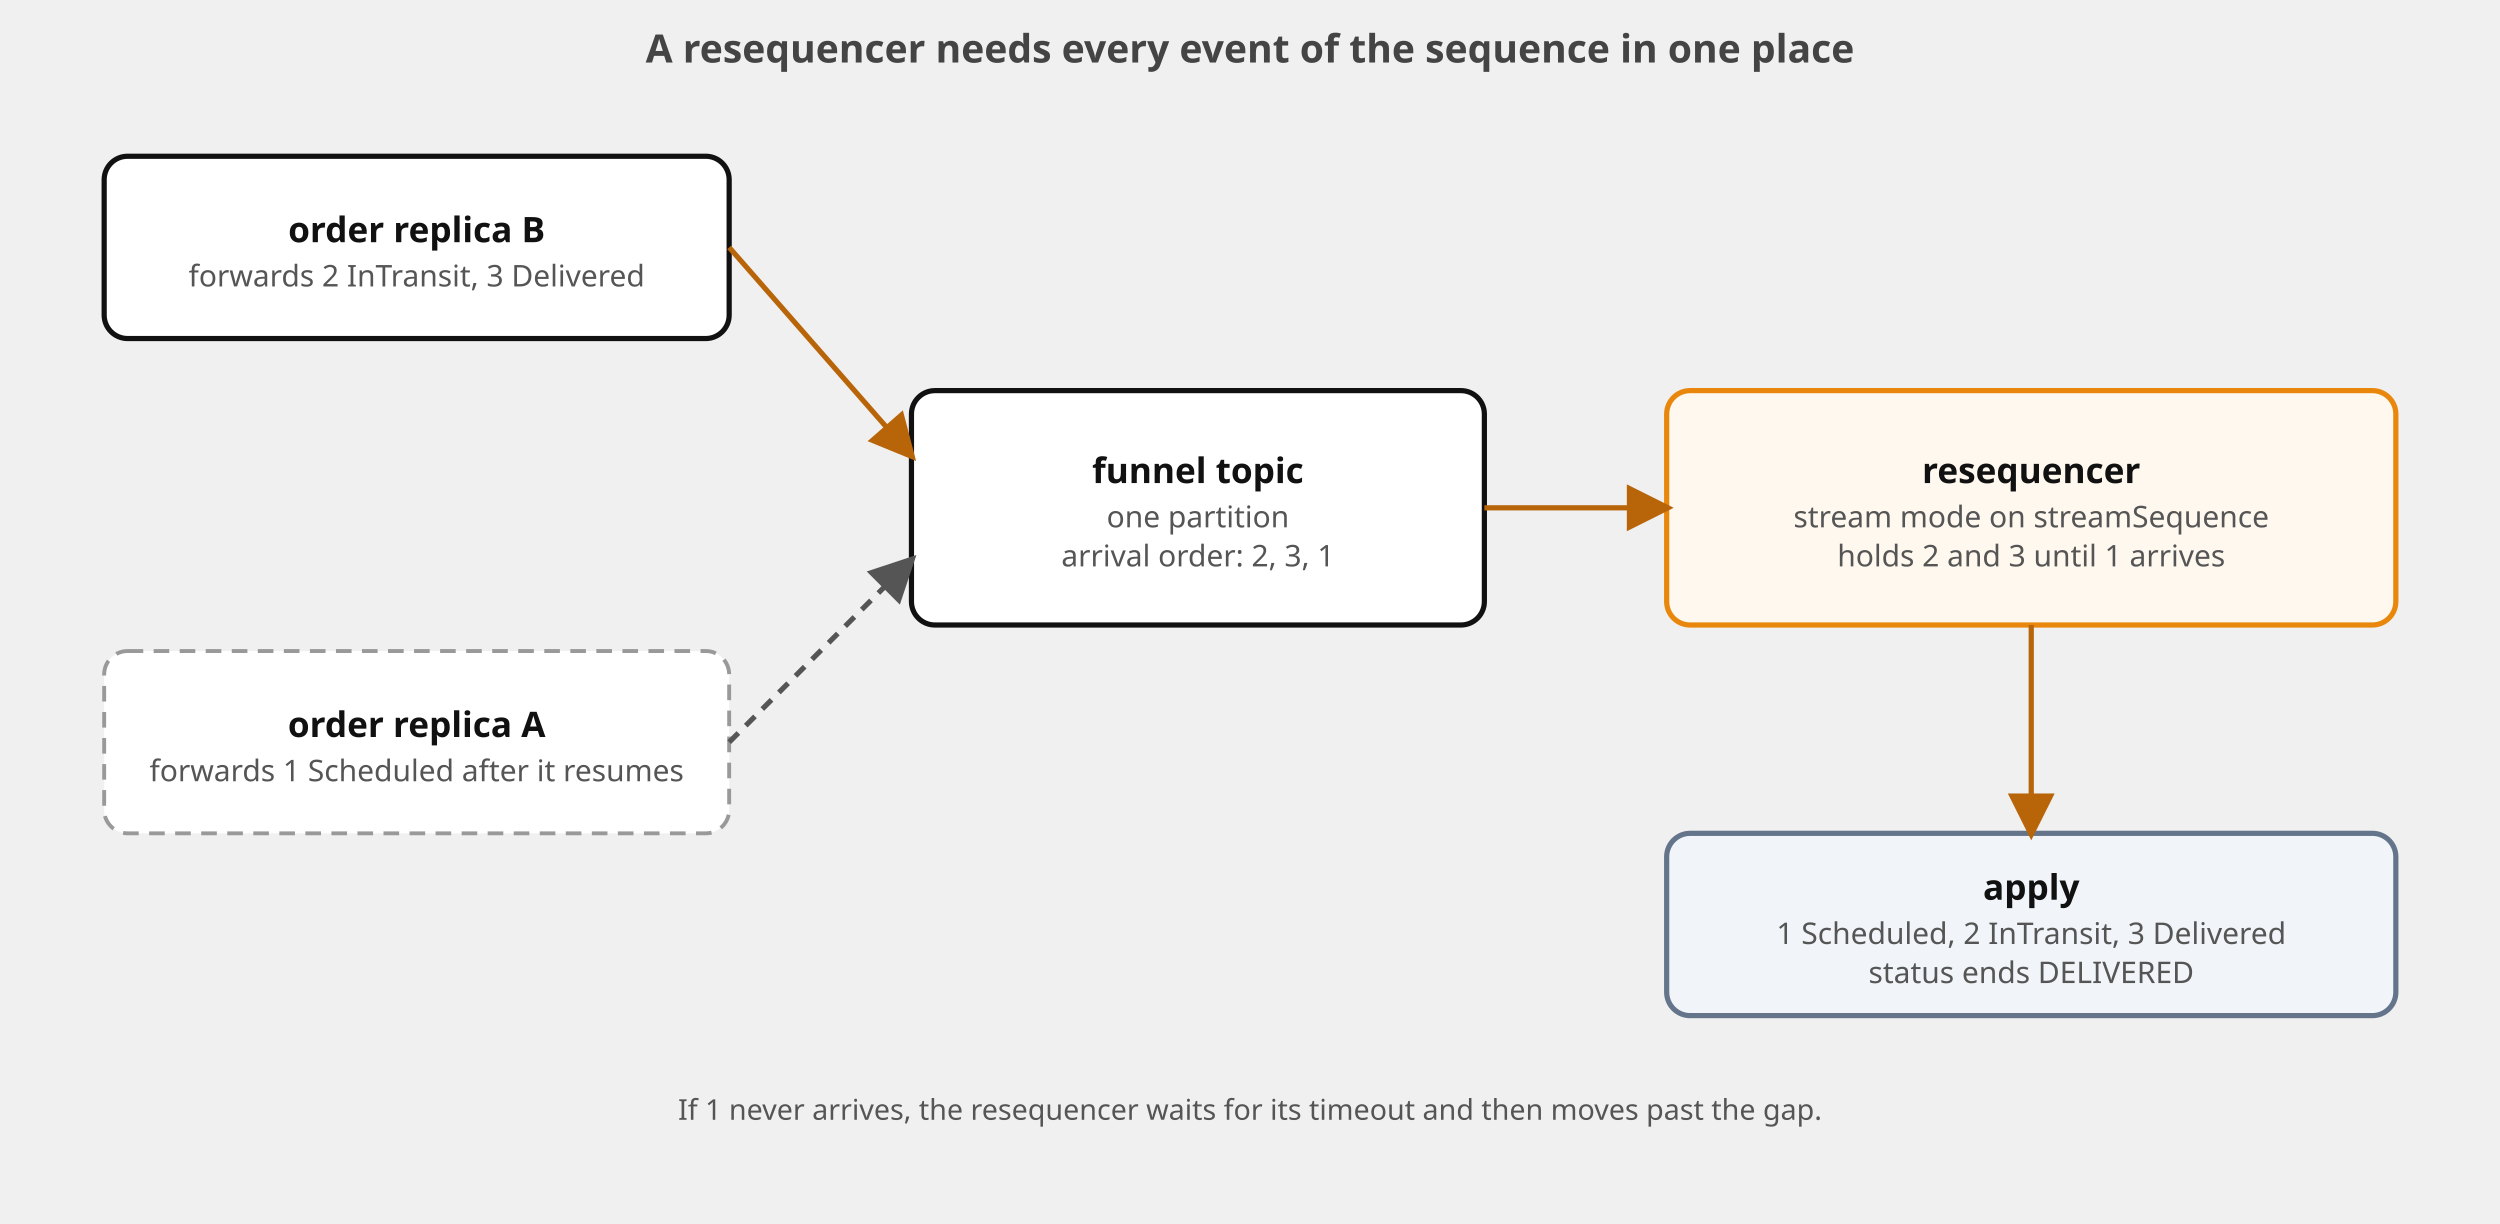
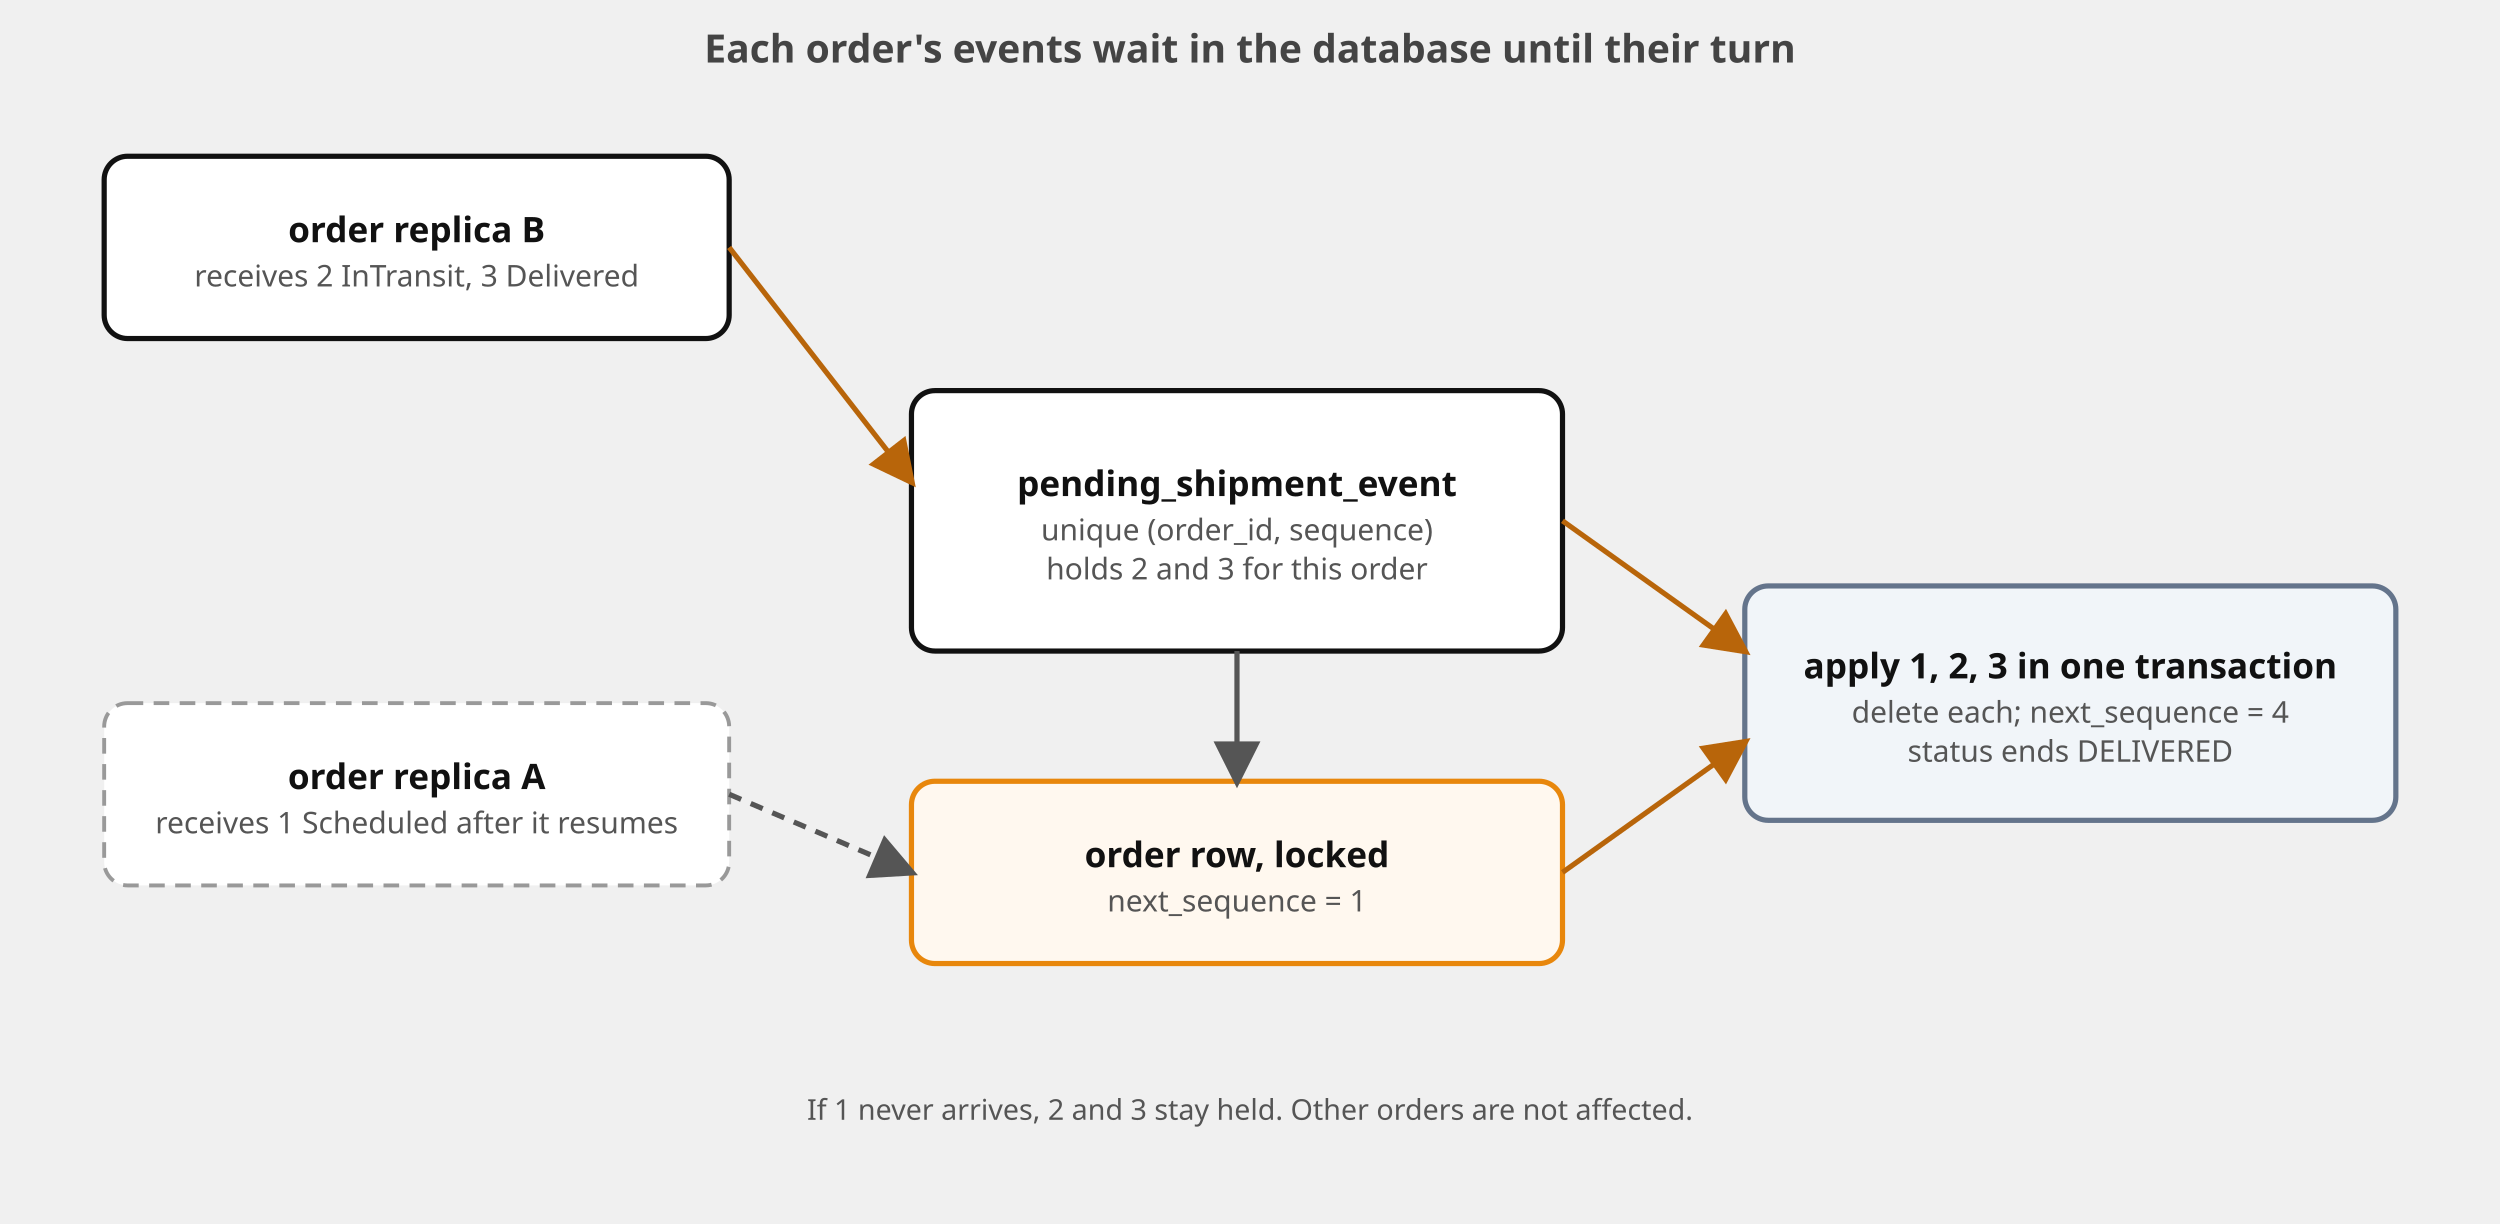
<svg xmlns="http://www.w3.org/2000/svg" viewBox="0 0 960 470" font-family="'Red Hat Text', system-ui, sans-serif" role="img">
  <defs>
    <marker id="a" viewBox="0 0 10 10" refX="8.5" refY="5" markerWidth="9" markerHeight="9" orient="auto-start-reverse">
      <path d="M0,0 L10,5 L0,10 z" fill="#555" />
    </marker>
    <marker id="am" viewBox="0 0 10 10" refX="8.5" refY="5" markerWidth="9" markerHeight="9" orient="auto-start-reverse">
      <path d="M0,0 L10,5 L0,10 z" fill="#b8650a" />
    </marker>
  </defs>
  <rect x="40" y="60" width="240" height="70" rx="9" fill="#ffffff" stroke="#111111" stroke-width="2" />
  <text x="160.0" y="93.0" font-size="13.5" font-weight="700" fill="#111111" text-anchor="middle">order replica B</text>
-   <text x="160.0" y="110.0" font-size="11.5" fill="#555555" text-anchor="middle">forwards 2 InTransit, 3 Delivered</text>
-   <rect x="40" y="250" width="240" height="70" rx="9" fill="#ffffff" stroke="#999999" stroke-width="1.5" stroke-dasharray="6 4" />
-   <text x="160.0" y="283.0" font-size="13.5" font-weight="700" fill="#111111" text-anchor="middle">order replica A</text>
-   <text x="160.0" y="300.0" font-size="11.5" fill="#555555" text-anchor="middle">forwards 1 Scheduled after it resumes</text>
-   <rect x="350" y="150" width="220" height="90" rx="9" fill="#ffffff" stroke="#111111" stroke-width="2" />
-   <text x="460.0" y="185.5" font-size="13.5" font-weight="700" fill="#111111" text-anchor="middle">funnel topic</text>
-   <text x="460.0" y="202.5" font-size="11.5" fill="#555555" text-anchor="middle">one partition</text>
-   <text x="460.0" y="217.5" font-size="11.5" fill="#555555" text-anchor="middle">arrival order: 2, 3, 1</text>
-   <rect x="640" y="150" width="280" height="90" rx="9" fill="#fff8ef" stroke="#e8870c" stroke-width="2" />
-   <text x="780.0" y="185.5" font-size="13.5" font-weight="700" fill="#111111" text-anchor="middle">resequencer</text>
-   <text x="780.0" y="202.5" font-size="11.5" fill="#555555" text-anchor="middle">stream mode on streamSequence</text>
-   <text x="780.0" y="217.5" font-size="11.5" fill="#555555" text-anchor="middle">holds 2 and 3 until 1 arrives</text>
-   <rect x="640" y="320" width="280" height="70" rx="9" fill="#f1f5f9" stroke="#64748b" stroke-width="2" />
-   <text x="780.0" y="345.5" font-size="13.5" font-weight="700" fill="#111111" text-anchor="middle">apply</text>
-   <text x="780.0" y="362.5" font-size="11.5" fill="#555555" text-anchor="middle">1 Scheduled, 2 InTransit, 3 Delivered</text>
-   <text x="780.0" y="377.5" font-size="11.5" fill="#555555" text-anchor="middle">status ends DELIVERED</text>
-   <path d="M280,95 L350,175" fill="none" stroke="#b8650a" stroke-width="2" marker-end="url(#am)" />
-   <path d="M280,285 L350,215" fill="none" stroke="#555" stroke-width="2" stroke-dasharray="5 4" marker-end="url(#a)" />
-   <path d="M570,195 L640,195" fill="none" stroke="#b8650a" stroke-width="2" marker-end="url(#am)" />
-   <path d="M780,240 L780,320" fill="none" stroke="#b8650a" stroke-width="2" marker-end="url(#am)" />
-   <text x="480" y="24" font-size="15" fill="#444444" text-anchor="middle" font-weight="700">A resequencer needs every event of the sequence in one place</text>
-   <text x="480" y="430" font-size="11" fill="#555555" text-anchor="middle">If 1 never arrives, the resequencer waits for its timeout and then moves past the gap.</text>
+   <text x="160.0" y="110.0" font-size="11.5" fill="#555555" text-anchor="middle">receives 2 InTransit, 3 Delivered</text>
+   <rect x="40" y="270" width="240" height="70" rx="9" fill="#ffffff" stroke="#999999" stroke-width="1.5" stroke-dasharray="6 4" />
+   <text x="160.0" y="303.0" font-size="13.5" font-weight="700" fill="#111111" text-anchor="middle">order replica A</text>
+   <text x="160.0" y="320.0" font-size="11.5" fill="#555555" text-anchor="middle">receives 1 Scheduled after it resumes</text>
+   <rect x="350" y="150" width="250" height="100" rx="9" fill="#ffffff" stroke="#111111" stroke-width="2" />
+   <text x="475.0" y="190.5" font-size="13.5" font-weight="700" fill="#111111" text-anchor="middle">pending_shipment_event</text>
+   <text x="475.0" y="207.5" font-size="11.5" fill="#555555" text-anchor="middle">unique (order_id, sequence)</text>
+   <text x="475.0" y="222.5" font-size="11.5" fill="#555555" text-anchor="middle">holds 2 and 3 for this order</text>
+   <rect x="350" y="300" width="250" height="70" rx="9" fill="#fff8ef" stroke="#e8870c" stroke-width="2" />
+   <text x="475.0" y="333.0" font-size="13.5" font-weight="700" fill="#111111" text-anchor="middle">order row, locked</text>
+   <text x="475.0" y="350.0" font-size="11.5" fill="#555555" text-anchor="middle">next_sequence = 1</text>
+   <rect x="670" y="225" width="250" height="90" rx="9" fill="#f1f5f9" stroke="#64748b" stroke-width="2" />
+   <text x="795.0" y="260.5" font-size="13.5" font-weight="700" fill="#111111" text-anchor="middle">apply 1, 2, 3 in one transaction</text>
+   <text x="795.0" y="277.5" font-size="11.5" fill="#555555" text-anchor="middle">delete each; next_sequence = 4</text>
+   <text x="795.0" y="292.5" font-size="11.5" fill="#555555" text-anchor="middle">status ends DELIVERED</text>
+   <path d="M280,95 L350,185" fill="none" stroke="#b8650a" stroke-width="2" marker-end="url(#am)" />
+   <path d="M280,305 L350,335" fill="none" stroke="#555" stroke-width="2" stroke-dasharray="5 4" marker-end="url(#a)" />
+   <path d="M475,250 L475,300" fill="none" stroke="#555" stroke-width="2" marker-end="url(#a)" />
+   <path d="M600,335 L670,285" fill="none" stroke="#b8650a" stroke-width="2" marker-end="url(#am)" />
+   <path d="M600,200 L670,250" fill="none" stroke="#b8650a" stroke-width="2" marker-end="url(#am)" />
+   <text x="480" y="24" font-size="15" fill="#444444" text-anchor="middle" font-weight="700">Each order's events wait in the database until their turn</text>
+   <text x="480" y="430" font-size="11" fill="#555555" text-anchor="middle">If 1 never arrives, 2 and 3 stay held. Other orders are not affected.</text>
</svg>
